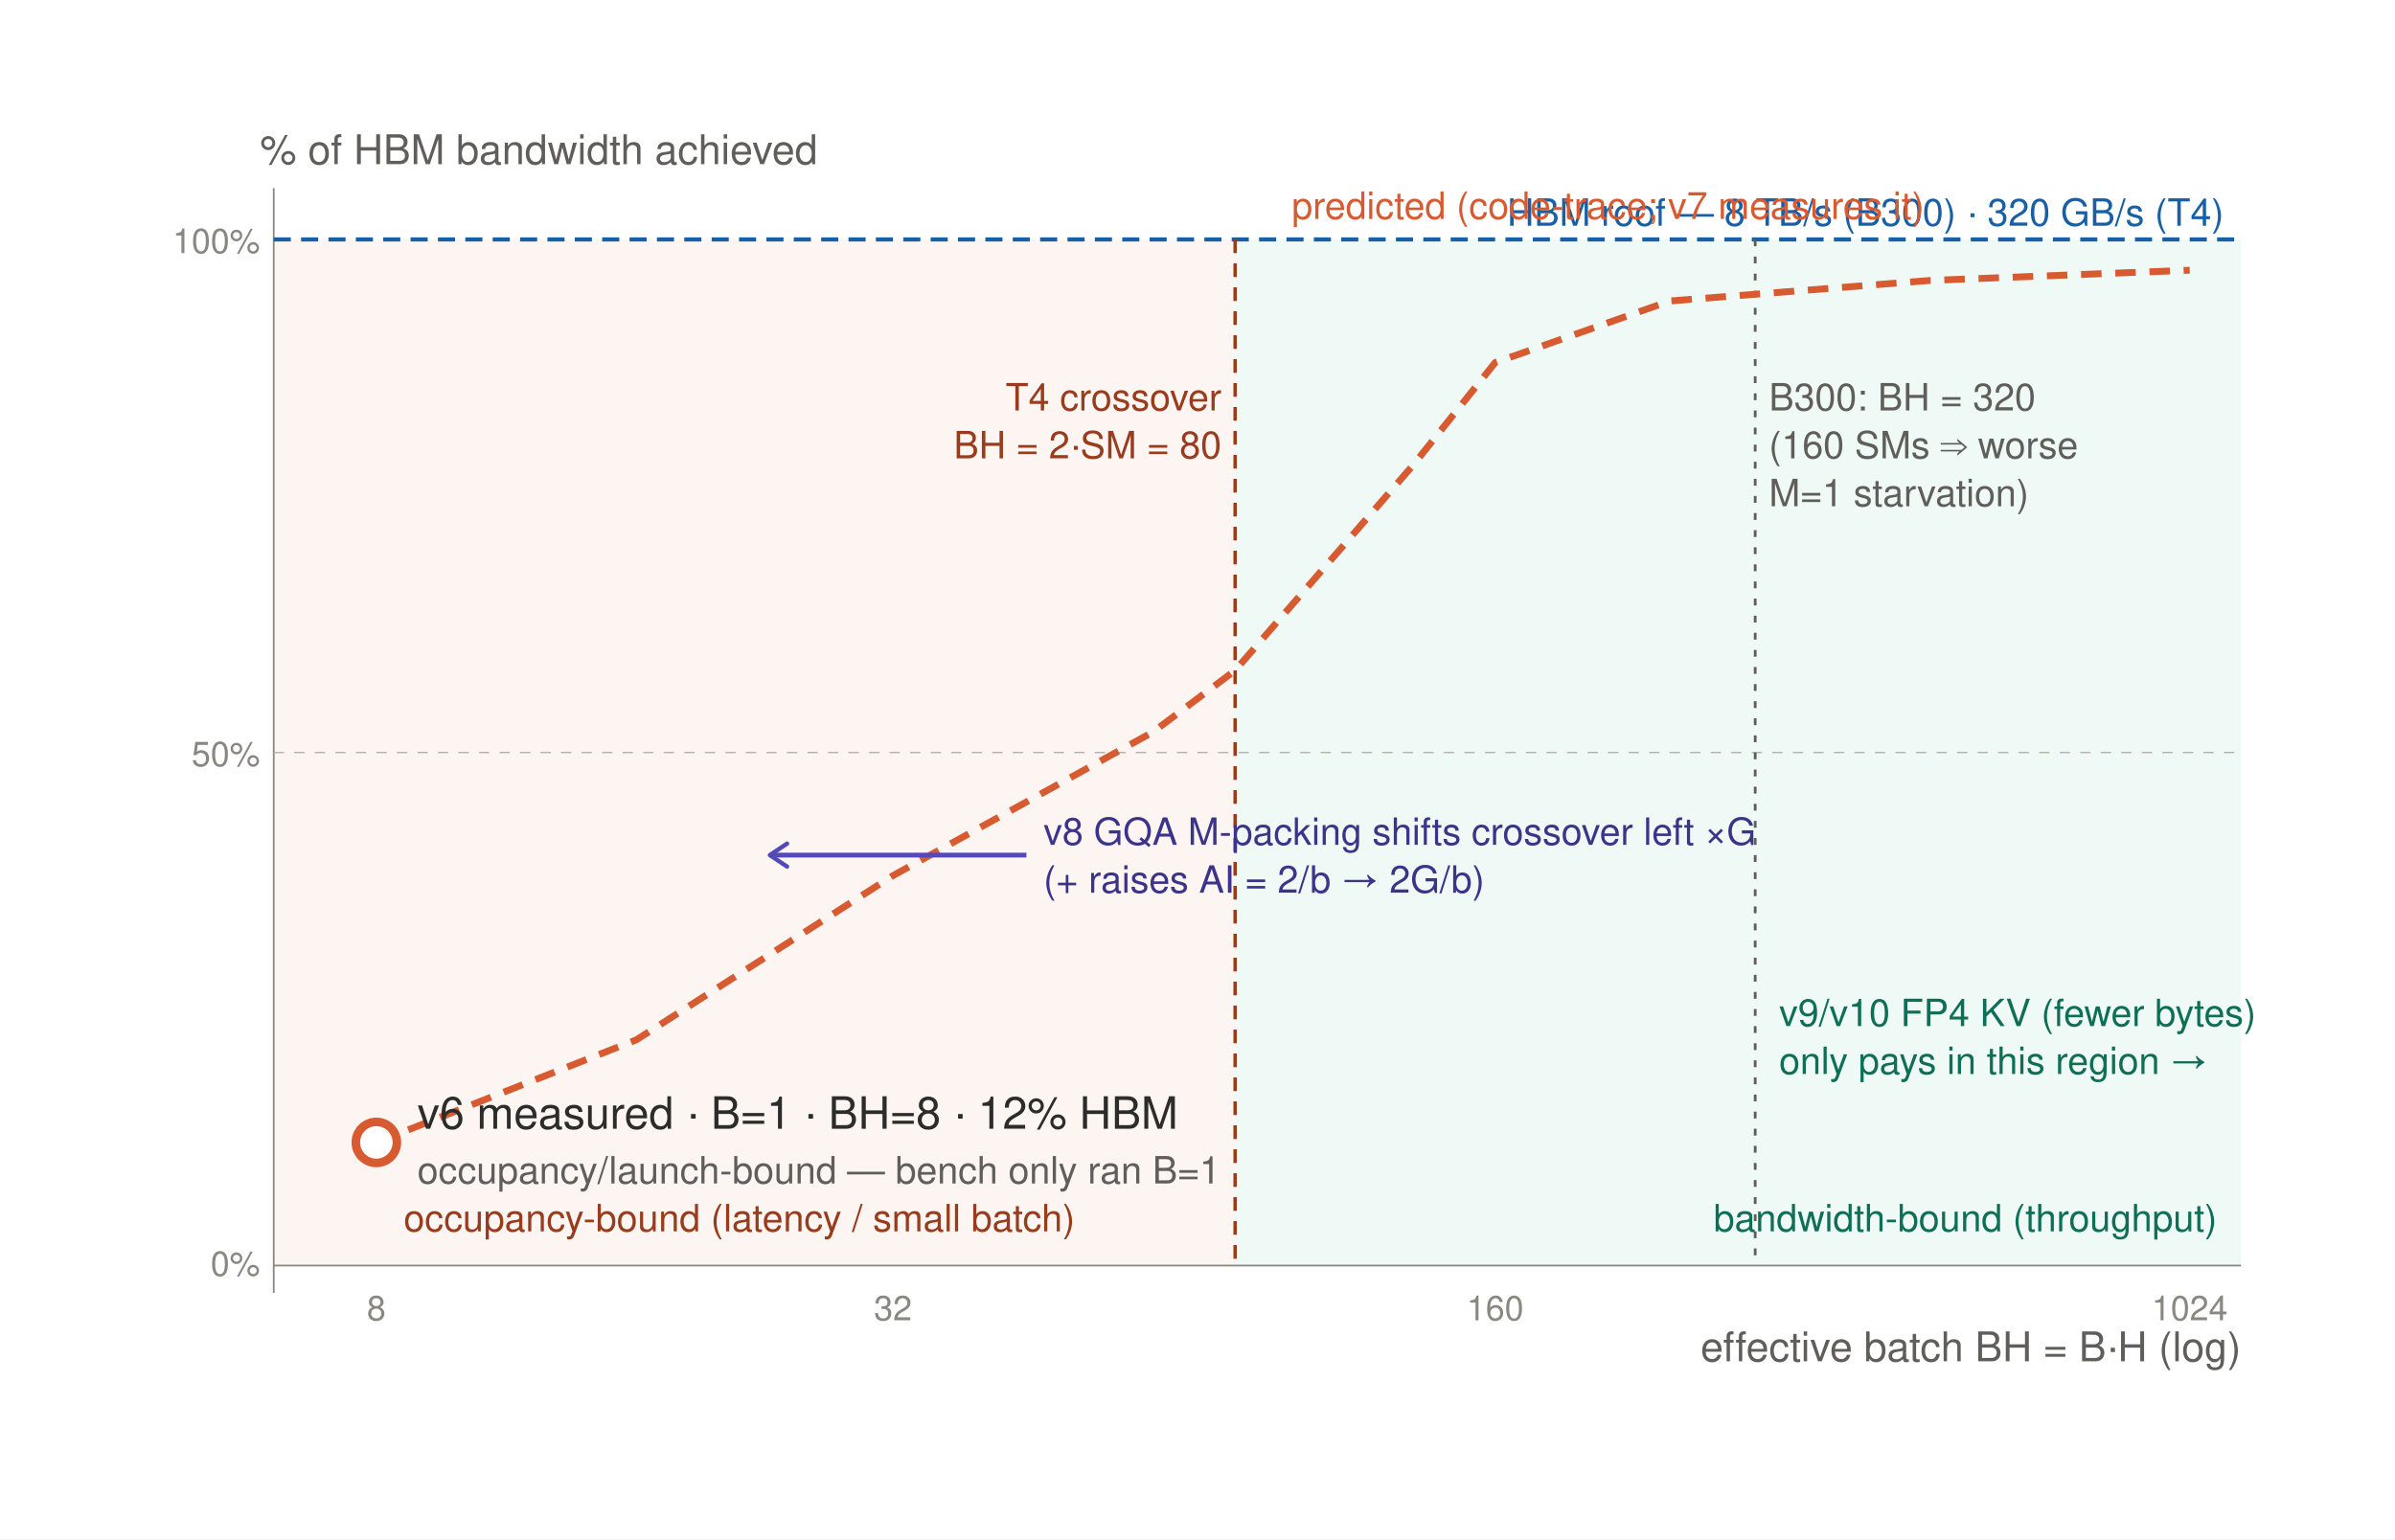
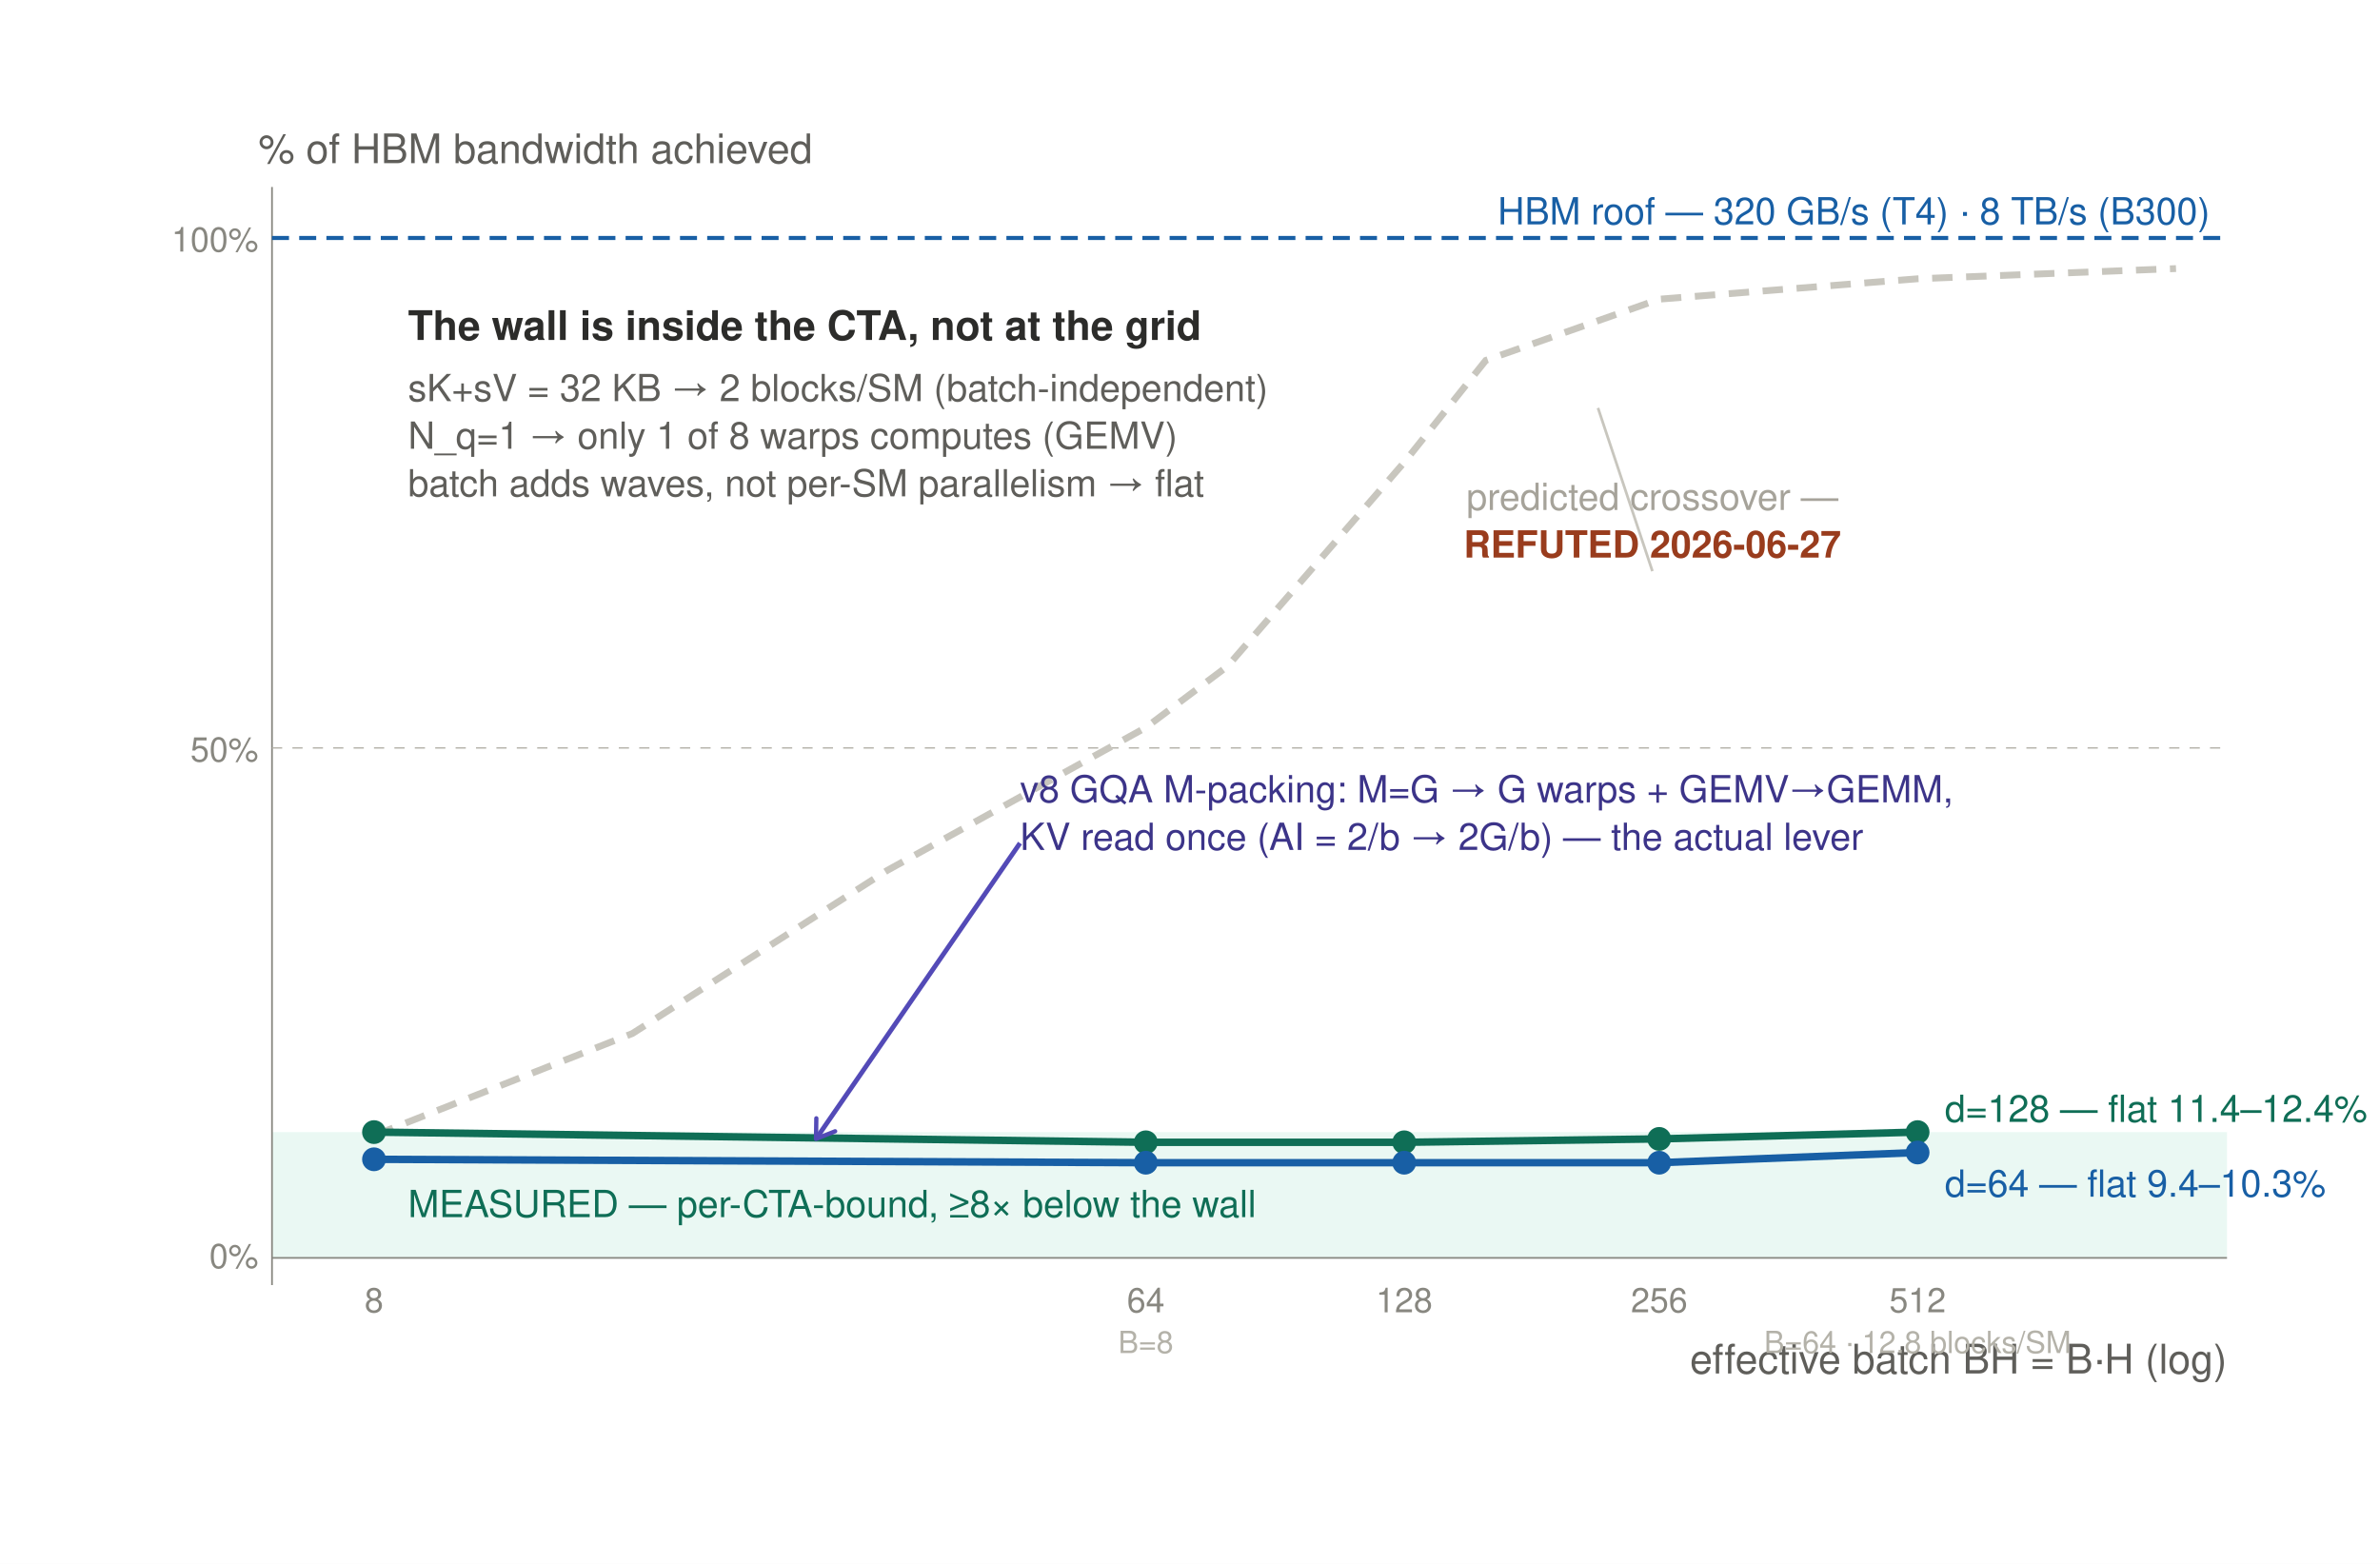
- <svg xmlns="http://www.w3.org/2000/svg" width="100%" viewBox="0 0 700 450" role="img" font-family="Helvetica, Arial, sans-serif">
-   <rect x="0" y="0" width="700" height="450" fill="#ffffff" />
+ <svg xmlns="http://www.w3.org/2000/svg" width="100%" viewBox="0 0 700 460" role="img" font-family="Helvetica, Arial, sans-serif">
+   <rect x="0" y="0" width="700" height="460" fill="#ffffff" />
  <defs>
    <marker id="arrow" viewBox="0 0 10 10" refX="8" refY="5" markerWidth="6" markerHeight="6" orient="auto-start-reverse">
      <path d="M2 1L8 5L2 9" fill="none" stroke="context-stroke" stroke-width="1.5" stroke-linecap="round" stroke-linejoin="round" />
    </marker>
  </defs>
-   <rect x="80" y="70" width="281" height="300" fill="#FAECE7" opacity="0.55" />
-   <rect x="361" y="70" width="294" height="300" fill="#E1F5EE" opacity="0.55" />
+   <rect x="80" y="333" width="575" height="37" fill="#E1F5EE" opacity="0.7" />
  <line x1="80" y1="55" x2="80" y2="378" stroke="#888780" stroke-width="0.5" />
  <line x1="80" y1="370" x2="655" y2="370" stroke="#888780" stroke-width="0.5" />
  <text x="76" y="48" font-size="12" fill="#5F5E5A">% of HBM bandwidth achieved</text>
-   <text x="655" y="398" font-size="12" fill="#5F5E5A" text-anchor="end">effective batch  BH = B·H  (log)</text>
+   <text x="655" y="404" font-size="12" fill="#5F5E5A" text-anchor="end">effective batch  BH = B·H  (log)</text>
  <line x1="80" y1="70" x2="655" y2="70" stroke="#185FA5" stroke-width="1.2" stroke-dasharray="5 3" />
-   <text x="650" y="66" font-size="11" fill="#185FA5" text-anchor="end">HBM roof — 8 TB/s (B300) · 320 GB/s (T4)</text>
+   <text x="650" y="66" font-size="11" fill="#185FA5" text-anchor="end">HBM roof — 320 GB/s (T4) · 8 TB/s (B300)</text>
  <line x1="80" y1="220" x2="655" y2="220" stroke="#B4B2A9" stroke-width="0.4" stroke-dasharray="3 3" />
  <text x="76" y="224" font-size="10" fill="#888780" text-anchor="end">50%</text>
  <text x="76" y="74" font-size="10" fill="#888780" text-anchor="end">100%</text>
  <text x="76" y="373" font-size="10" fill="#888780" text-anchor="end">0%</text>
  <text x="110" y="386" font-size="10" fill="#888780" text-anchor="middle">8</text>
-   <text x="261" y="386" font-size="10" fill="#888780" text-anchor="middle">32</text>
-   <text x="437" y="386" font-size="10" fill="#888780" text-anchor="middle">160</text>
-   <text x="640" y="386" font-size="10" fill="#888780" text-anchor="middle">1024</text>
-   <line x1="361" y1="70" x2="361" y2="370" stroke="#993C1D" stroke-width="1" stroke-dasharray="4 3" />
-   <text x="357" y="120" font-size="11" fill="#993C1D" text-anchor="end">T4 crossover</text>
-   <text x="357" y="134" font-size="11" fill="#993C1D" text-anchor="end">BH = 2·SM = 80</text>
-   <line x1="513" y1="70" x2="513" y2="370" stroke="#5F5E5A" stroke-width="0.8" stroke-dasharray="2 3" />
-   <text x="517" y="120" font-size="11" fill="#5F5E5A">B300: BH = 320</text>
-   <text x="517" y="134" font-size="11" fill="#5F5E5A">(160 SMs ⇒ worse</text>
-   <text x="517" y="148" font-size="11" fill="#5F5E5A">M=1 starvation)</text>
-   <path d="M110,334 L186,304 L261,256 L337,214 L361,196 L413,136 L437,106 L488,88 L564,82 L640,79" fill="none" stroke="#D85A30" stroke-width="2" stroke-dasharray="6 4" />
-   <text x="470" y="64" font-size="11" fill="#D85A30" text-anchor="middle">predicted (code-trace; v7 measures it)</text>
-   <circle cx="110" cy="334" r="6" fill="#ffffff" stroke="#D85A30" stroke-width="2.5" />
-   <text x="122" y="330" font-size="13" fill="#2C2C2A">v6 measured · B=1 · BH=8 · 12% HBM</text>
-   <text x="122" y="346" font-size="11" fill="#5F5E5A">occupancy/launch-bound — bench only ran B=1</text>
-   <text x="118" y="360" font-size="11" font-weight="500" fill="#993C1D">occupancy-bound (latency / small batch)</text>
-   <text x="648" y="360" font-size="11" font-weight="500" fill="#0F6E56" text-anchor="end">bandwidth-bound (throughput)</text>
-   <line x1="300" y1="250" x2="225" y2="250" stroke="#534AB7" stroke-width="1.4" marker-end="url(#arrow)" />
-   <text x="305" y="247" font-size="11" fill="#3C3489">v8 GQA M-packing shifts crossover left ×G</text>
-   <text x="305" y="261" font-size="11" fill="#3C3489">(+ raises AI = 2/b → 2G/b)</text>
-   <text x="520" y="300" font-size="11" fill="#0F6E56">v9/v10 FP4 KV (fewer bytes)</text>
-   <text x="520" y="314" font-size="11" fill="#0F6E56">only pays in this region →</text>
+   <text x="337" y="386" font-size="10" fill="#888780" text-anchor="middle">64</text>
+   <text x="413" y="386" font-size="10" fill="#888780" text-anchor="middle">128</text>
+   <text x="488" y="386" font-size="10" fill="#888780" text-anchor="middle">256</text>
+   <text x="564" y="386" font-size="10" fill="#888780" text-anchor="middle">512</text>
+   <text x="337" y="398" font-size="9" fill="#B4B2A9" text-anchor="middle">B=8</text>
+   <text x="564" y="398" font-size="9" fill="#B4B2A9" text-anchor="middle">B=64 · 12.8 blocks/SM</text>
+   <path d="M110,334 L186,304 L261,256 L337,214 L361,196 L413,136 L437,106 L488,88 L564,82 L640,79" fill="none" stroke="#C8C6BE" stroke-width="2" stroke-dasharray="6 4" />
+   <text x="486" y="150" font-size="11" fill="#A6A39A" text-anchor="middle">predicted crossover —</text>
+   <text x="486" y="164" font-size="11" font-weight="600" fill="#993C1D" text-anchor="middle">REFUTED 2026-06-27</text>
+   <line x1="486" y1="168" x2="470" y2="120" stroke="#C8C6BE" stroke-width="0.8" />
+   <path d="M110,333 L337,336 L413,336 L488,335 L564,333" fill="none" stroke="#0F6E56" stroke-width="2.2" />
+   <circle cx="110" cy="333" r="3.5" fill="#0F6E56" />
+   <circle cx="337" cy="336" r="3.5" fill="#0F6E56" />
+   <circle cx="413" cy="336" r="3.5" fill="#0F6E56" />
+   <circle cx="488" cy="335" r="3.5" fill="#0F6E56" />
+   <circle cx="564" cy="333" r="3.5" fill="#0F6E56" />
+   <text x="572" y="330" font-size="11" fill="#0F6E56">d=128 — flat 11.4–12.4%</text>
+   <path d="M110,341 L337,342 L413,342 L488,342 L564,339" fill="none" stroke="#185FA5" stroke-width="2.2" />
+   <circle cx="110" cy="341" r="3.5" fill="#185FA5" />
+   <circle cx="337" cy="342" r="3.5" fill="#185FA5" />
+   <circle cx="413" cy="342" r="3.5" fill="#185FA5" />
+   <circle cx="488" cy="342" r="3.5" fill="#185FA5" />
+   <circle cx="564" cy="339" r="3.5" fill="#185FA5" />
+   <text x="572" y="352" font-size="11" fill="#185FA5">d=64 — flat 9.4–10.3%</text>
+   <text x="120" y="358" font-size="11" font-weight="500" fill="#0F6E56">MEASURED — per-CTA-bound, ≥8× below the wall</text>
+   <text x="120" y="100" font-size="12" font-weight="600" fill="#2C2C2A">The wall is inside the CTA, not at the grid</text>
+   <text x="120" y="118" font-size="11" fill="#5F5E5A">sK+sV = 32 KB → 2 blocks/SM (batch-independent)</text>
+   <text x="120" y="132" font-size="11" fill="#5F5E5A">N_q=1 → only 1 of 8 warps computes (GEMV)</text>
+   <text x="120" y="146" font-size="11" fill="#5F5E5A">batch adds waves, not per-SM parallelism → flat</text>
+   <line x1="300" y1="248" x2="240" y2="335" stroke="#534AB7" stroke-width="1.4" marker-end="url(#arrow)" />
+   <text x="300" y="236" font-size="11" fill="#3C3489">v8 GQA M-packing: M=G → G warps + GEMV→GEMM,</text>
+   <text x="300" y="250" font-size="11" fill="#3C3489">KV read once (AI = 2/b → 2G/b) — the actual lever</text>
</svg>
